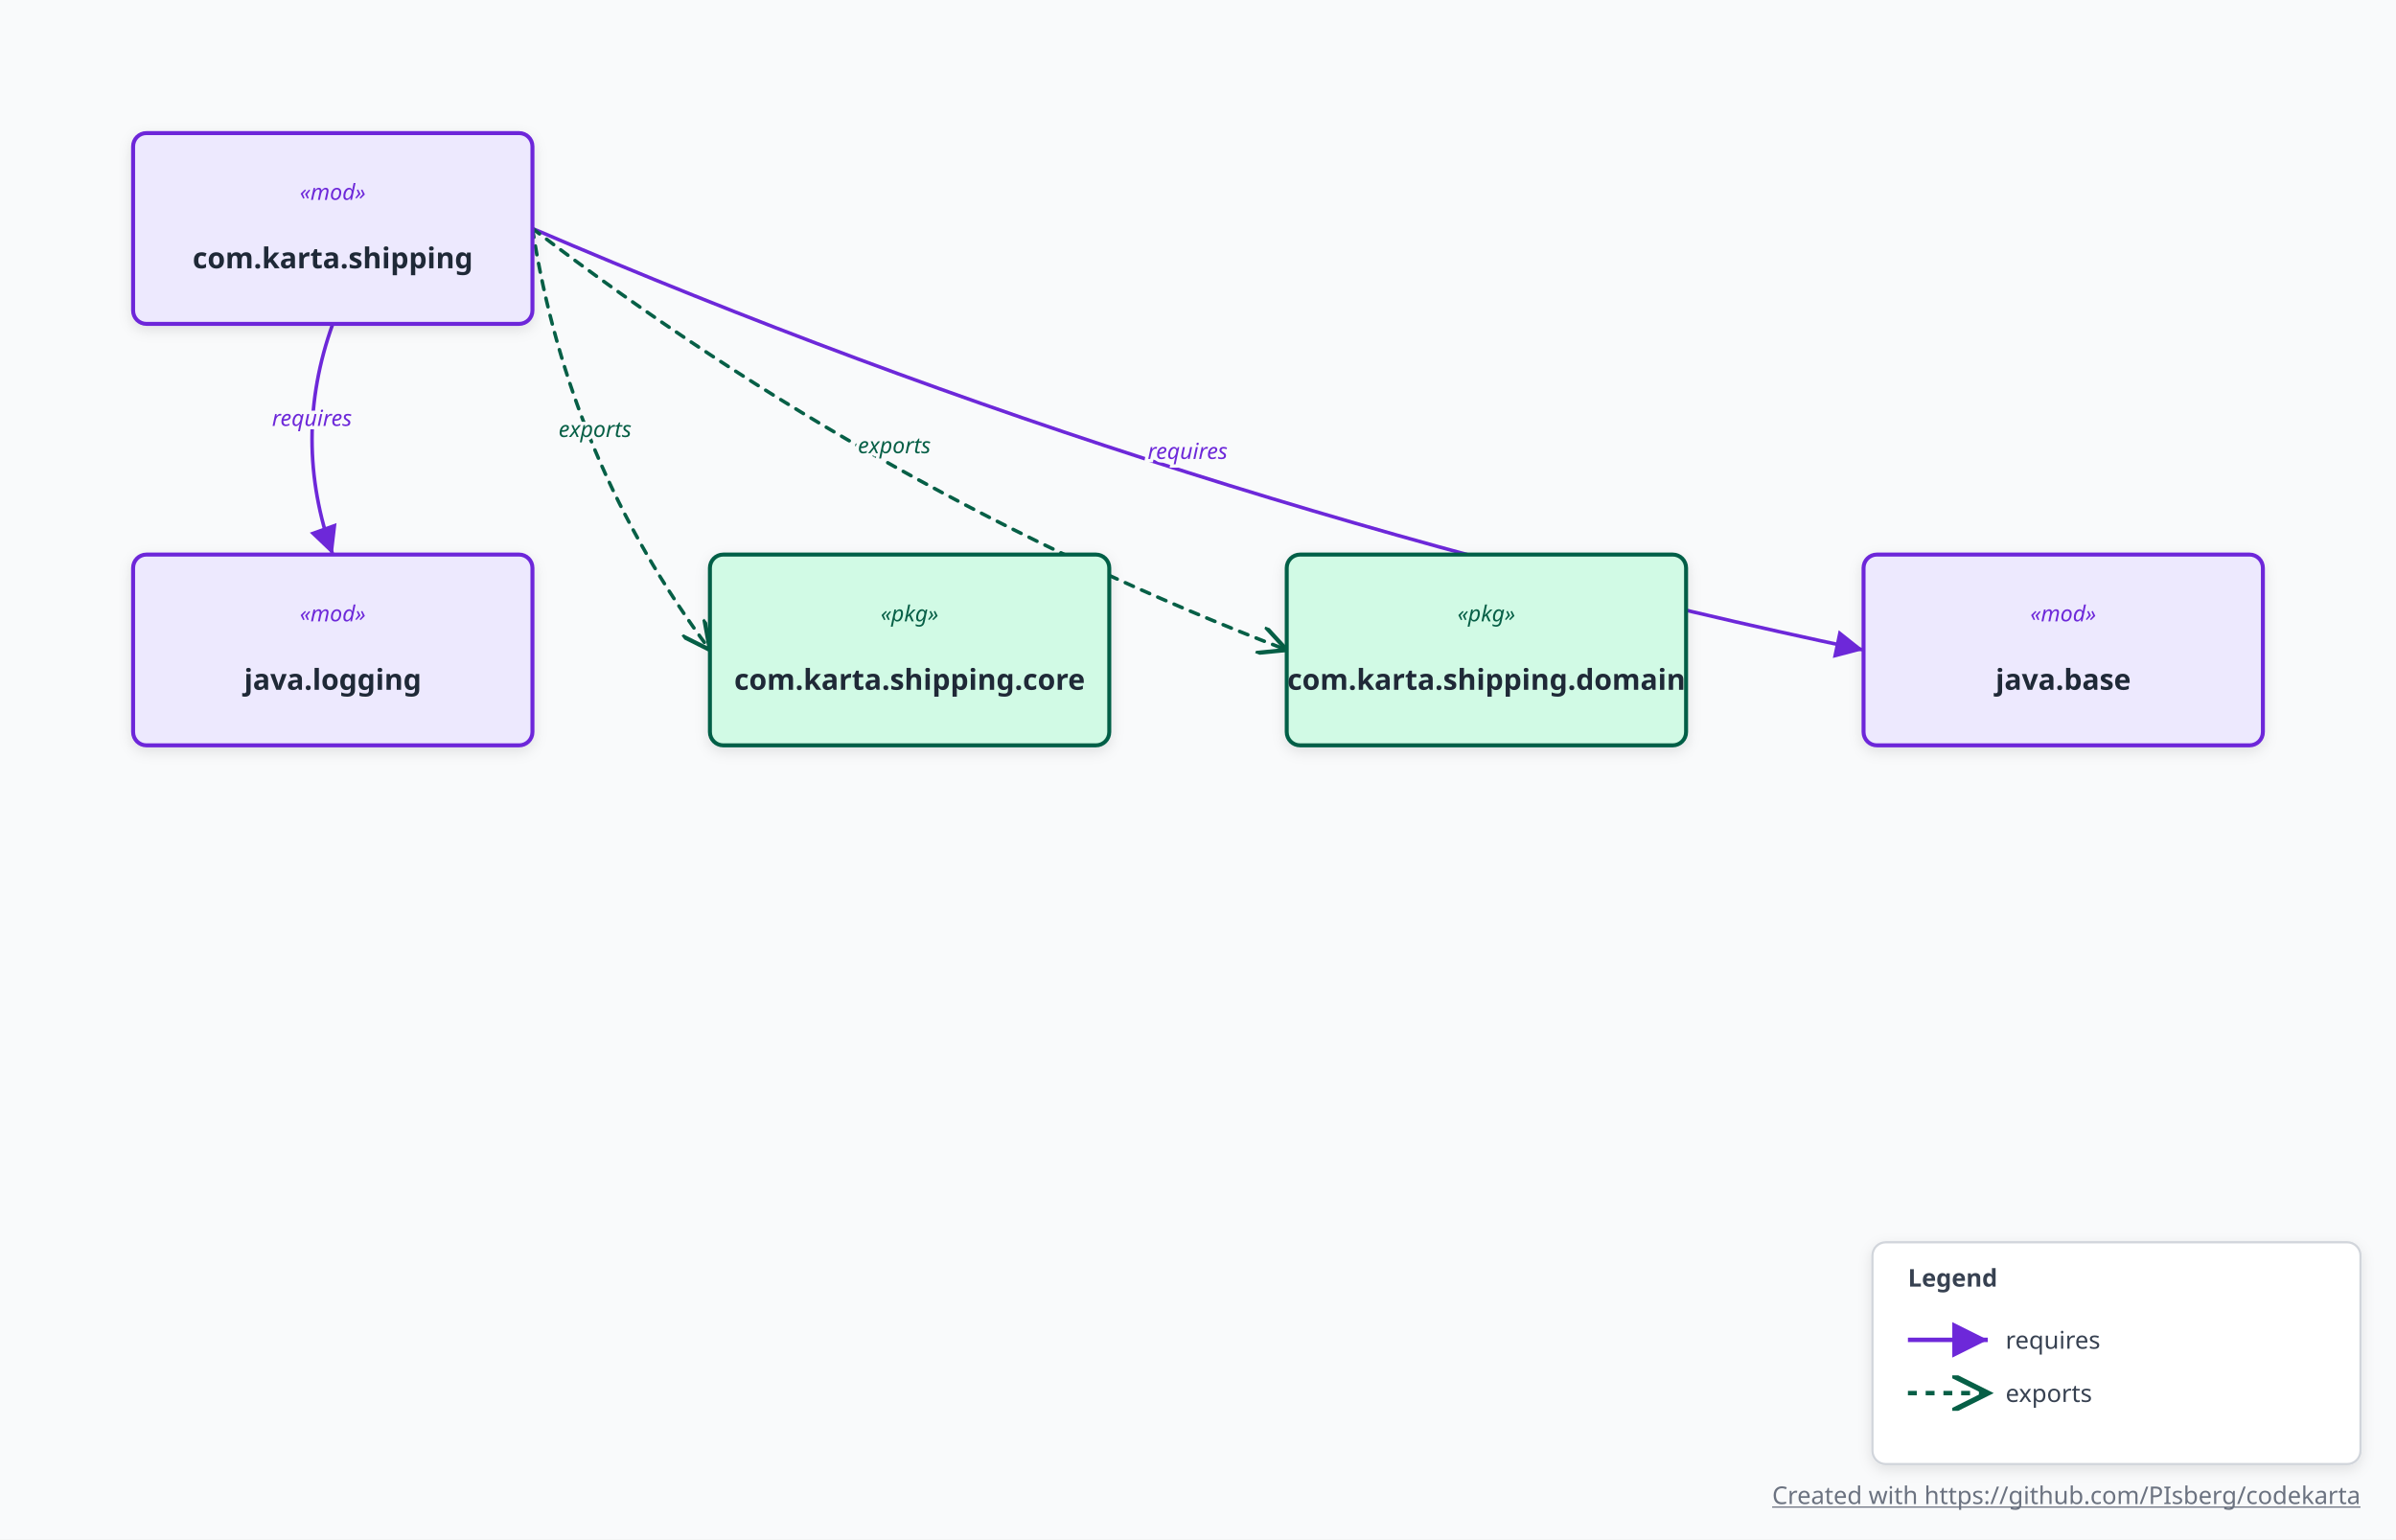
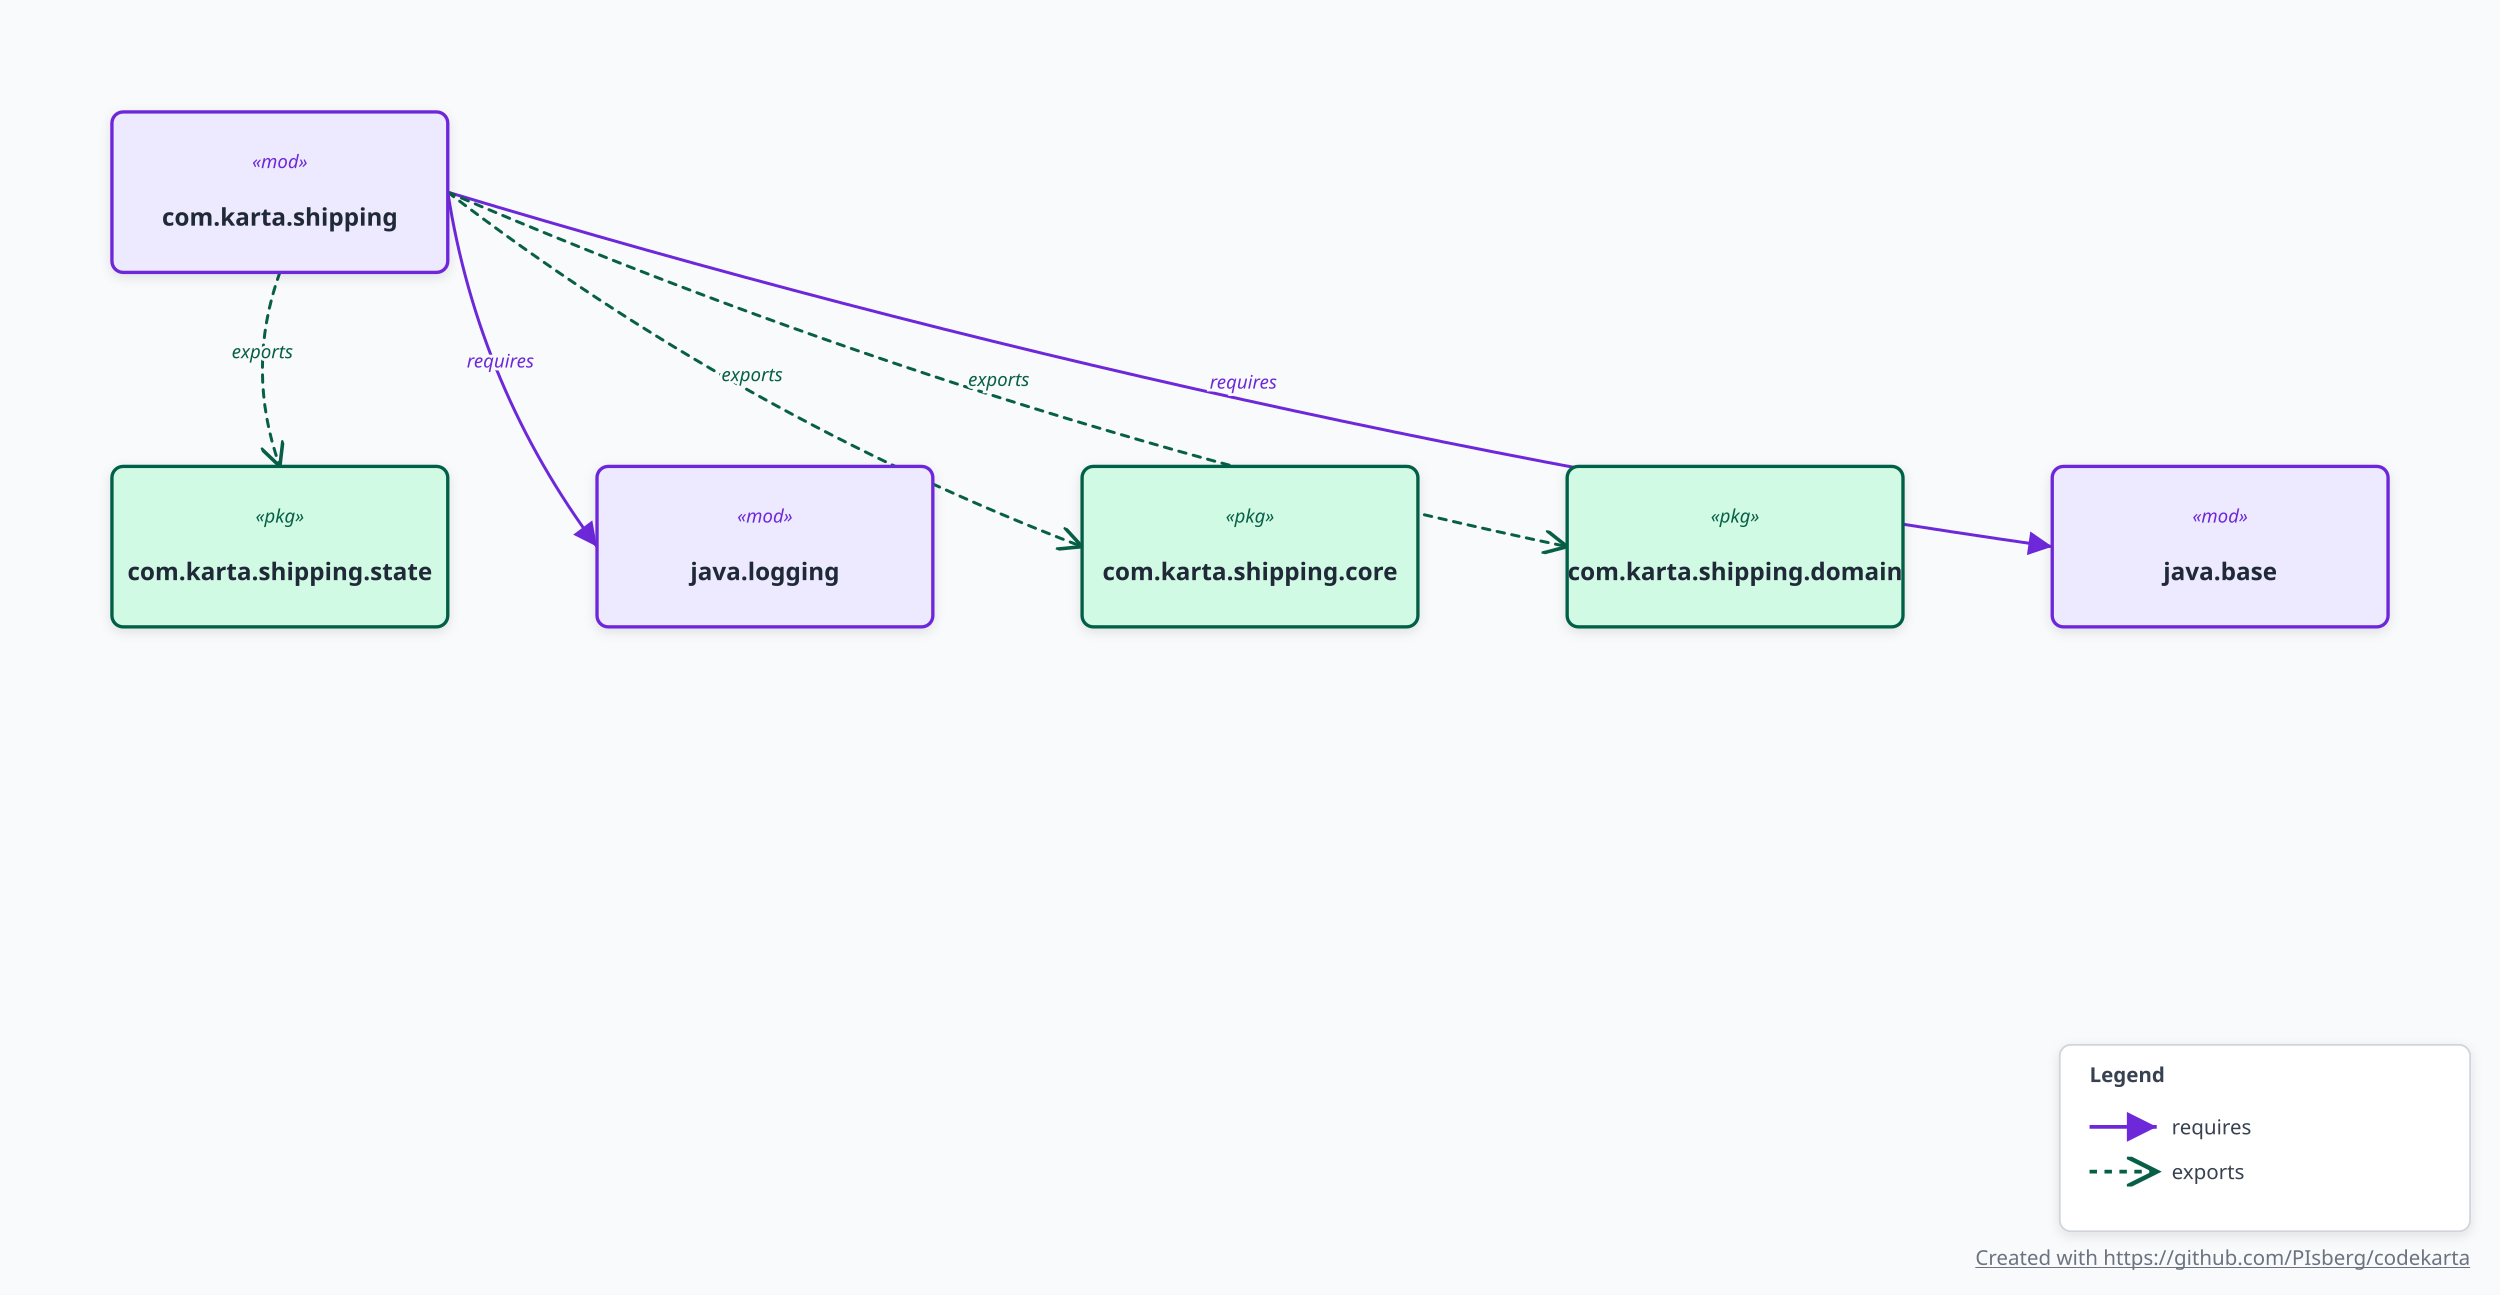
- <svg xmlns="http://www.w3.org/2000/svg" width="1080" height="694" viewBox="0 0 1080 694">
+ <svg xmlns="http://www.w3.org/2000/svg" width="1340" height="694" viewBox="0 0 1340 694">
  <defs>
    <style>
svg { font-family: -apple-system, BlinkMacSystemFont, 'Segoe UI', sans-serif; }
.node-rect { transition: filter 0.15s; }
.node-rect:hover { stroke-width: 2.5 !important; }
.edge-line { stroke-linecap: round; stroke-linejoin: round; }
.edge-label { paint-order: stroke; stroke: #f9fafb; stroke-width: 3; }
.diagram-attribution { fill: #6b7280; text-decoration: underline; }
.diagram-attribution:hover { fill: #374151; text-decoration: underline; }
.group-rect { }
.node-label { pointer-events: none; }
</style>
    <filter id="nodeShadow" x="-15%" y="-15%" width="130%" height="130%">
      <feDropShadow dx="0" dy="2" stdDeviation="3" flood-color="#0000001a" />
    </filter>
    <marker id="marker-filled-6d28d9" markerWidth="10" markerHeight="8" refX="8" refY="4" orient="auto">
      <path d="M0,0 L8,4 L0,8 Z" fill="#6d28d9" />
    </marker>
    <marker id="marker-open-065f46" markerWidth="10" markerHeight="8" refX="8" refY="4" orient="auto">
      <path d="M0,0 L8,4 L0,8" fill="none" stroke="#065f46" stroke-width="1.2" />
    </marker>
  </defs>
-   <rect width="1080" height="694" fill="#f9fafb" />
-   <path class="edge-line" d="M240.0 103.0 Q530.5 227.9 840.0 293.0" fill="none" stroke="#6d28d9" stroke-width="1.6" marker-end="url(#marker-filled-6d28d9)" />
-   <text class="edge-label" x="535.3" y="206.9" text-anchor="middle" font-family="sans-serif" font-size="10" fill="#6d28d9" font-style="italic">requires</text>
-   <path class="edge-line" d="M150.0 146.0 Q131.3 198.0 150.0 250.0" fill="none" stroke="#6d28d9" stroke-width="1.6" marker-end="url(#marker-filled-6d28d9)" />
-   <text class="edge-label" x="140.6" y="192.0" text-anchor="middle" font-family="sans-serif" font-size="10" fill="#6d28d9" font-style="italic">requires</text>
+   <rect width="1340" height="694" fill="#f9fafb" />
+   <path class="edge-line" d="M240.0 103.0 Q662.8 230.5 1100.0 293.0" fill="none" stroke="#6d28d9" stroke-width="1.6" marker-end="url(#marker-filled-6d28d9)" />
+   <text class="edge-label" x="666.4" y="208.3" text-anchor="middle" font-family="sans-serif" font-size="10" fill="#6d28d9" font-style="italic">requires</text>
+   <path class="edge-line" d="M240.0 103.0 Q256.4 207.9 320.0 293.0" fill="none" stroke="#6d28d9" stroke-width="1.6" marker-end="url(#marker-filled-6d28d9)" />
+   <text class="edge-label" x="268.2" y="197.0" text-anchor="middle" font-family="sans-serif" font-size="10" fill="#6d28d9" font-style="italic">requires</text>
+   <path class="edge-line" d="M240.0 103.0 Q530.5 227.9 840.0 293.0" fill="none" stroke="#065f46" stroke-width="1.6" stroke-dasharray="4,4" marker-end="url(#marker-open-065f46)" />
+   <text class="edge-label" x="535.3" y="206.9" text-anchor="middle" font-family="sans-serif" font-size="10" fill="#065f46" font-style="italic">exports</text>
  <path class="edge-line" d="M240.0 103.0 Q396.3 222.6 580.0 293.0" fill="none" stroke="#065f46" stroke-width="1.6" stroke-dasharray="4,4" marker-end="url(#marker-open-065f46)" />
  <text class="edge-label" x="403.1" y="204.3" text-anchor="middle" font-family="sans-serif" font-size="10" fill="#065f46" font-style="italic">exports</text>
-   <path class="edge-line" d="M240.0 103.0 Q256.4 207.9 320.0 293.0" fill="none" stroke="#065f46" stroke-width="1.6" stroke-dasharray="4,4" marker-end="url(#marker-open-065f46)" />
-   <text class="edge-label" x="268.2" y="197.0" text-anchor="middle" font-family="sans-serif" font-size="10" fill="#065f46" font-style="italic">exports</text>
+   <path class="edge-line" d="M150.0 146.0 Q131.3 198.0 150.0 250.0" fill="none" stroke="#065f46" stroke-width="1.6" stroke-dasharray="4,4" marker-end="url(#marker-open-065f46)" />
+   <text class="edge-label" x="140.6" y="192.0" text-anchor="middle" font-family="sans-serif" font-size="10" fill="#065f46" font-style="italic">exports</text>
  <g id="com.karta.shipping">
-     <rect class="node-rect" x="60.0" y="60.0" width="180.0" height="86.0" rx="6" fill="#ede9fe" stroke="#6d28d9" stroke-width="1.8" filter="url(#nodeShadow)" />
+     <rect class="node-rect" x="60.0" y="60.0" width="180.0" height="86.0" rx="6.0" fill="#ede9fe" stroke="#6d28d9" stroke-width="1.8" filter="url(#nodeShadow)" />
    <text class="node-label" x="150.0" y="90.1" text-anchor="middle" font-family="sans-serif" font-size="10" fill="#6d28d9" font-style="italic">«mod»</text>
    <text class="node-label" x="150.0" y="115.9" text-anchor="middle" dominant-baseline="central" font-family="sans-serif" font-size="13" font-weight="bold" fill="#1f2937">com.karta.shipping</text>
  </g>
  <g id="java.base">
-     <rect class="node-rect" x="840.0" y="250.0" width="180.0" height="86.0" rx="6" fill="#ede9fe" stroke="#6d28d9" stroke-width="1.8" filter="url(#nodeShadow)" />
-     <text class="node-label" x="930.0" y="280.1" text-anchor="middle" font-family="sans-serif" font-size="10" fill="#6d28d9" font-style="italic">«mod»</text>
-     <text class="node-label" x="930.0" y="305.9" text-anchor="middle" dominant-baseline="central" font-family="sans-serif" font-size="13" font-weight="bold" fill="#1f2937">java.base</text>
+     <rect class="node-rect" x="1100.0" y="250.0" width="180.0" height="86.0" rx="6.0" fill="#ede9fe" stroke="#6d28d9" stroke-width="1.8" filter="url(#nodeShadow)" />
+     <text class="node-label" x="1190.0" y="280.1" text-anchor="middle" font-family="sans-serif" font-size="10" fill="#6d28d9" font-style="italic">«mod»</text>
+     <text class="node-label" x="1190.0" y="305.9" text-anchor="middle" dominant-baseline="central" font-family="sans-serif" font-size="13" font-weight="bold" fill="#1f2937">java.base</text>
  </g>
  <g id="java.logging">
-     <rect class="node-rect" x="60.0" y="250.0" width="180.0" height="86.0" rx="6" fill="#ede9fe" stroke="#6d28d9" stroke-width="1.8" filter="url(#nodeShadow)" />
-     <text class="node-label" x="150.0" y="280.1" text-anchor="middle" font-family="sans-serif" font-size="10" fill="#6d28d9" font-style="italic">«mod»</text>
-     <text class="node-label" x="150.0" y="305.9" text-anchor="middle" dominant-baseline="central" font-family="sans-serif" font-size="13" font-weight="bold" fill="#1f2937">java.logging</text>
+     <rect class="node-rect" x="320.0" y="250.0" width="180.0" height="86.0" rx="6.0" fill="#ede9fe" stroke="#6d28d9" stroke-width="1.8" filter="url(#nodeShadow)" />
+     <text class="node-label" x="410.0" y="280.1" text-anchor="middle" font-family="sans-serif" font-size="10" fill="#6d28d9" font-style="italic">«mod»</text>
+     <text class="node-label" x="410.0" y="305.9" text-anchor="middle" dominant-baseline="central" font-family="sans-serif" font-size="13" font-weight="bold" fill="#1f2937">java.logging</text>
  </g>
  <g id="com.karta.shipping.domain">
-     <rect class="node-rect" x="580.0" y="250.0" width="180.0" height="86.0" rx="6" fill="#d1fae5" stroke="#065f46" stroke-width="1.8" filter="url(#nodeShadow)" />
-     <text class="node-label" x="670.0" y="280.1" text-anchor="middle" font-family="sans-serif" font-size="10" fill="#065f46" font-style="italic">«pkg»</text>
-     <text class="node-label" x="670.0" y="305.9" text-anchor="middle" dominant-baseline="central" font-family="sans-serif" font-size="13" font-weight="bold" fill="#1f2937">com.karta.shipping.domain</text>
+     <rect class="node-rect" x="840.0" y="250.0" width="180.0" height="86.0" rx="6.0" fill="#d1fae5" stroke="#065f46" stroke-width="1.8" filter="url(#nodeShadow)" />
+     <text class="node-label" x="930.0" y="280.1" text-anchor="middle" font-family="sans-serif" font-size="10" fill="#065f46" font-style="italic">«pkg»</text>
+     <text class="node-label" x="930.0" y="305.9" text-anchor="middle" dominant-baseline="central" font-family="sans-serif" font-size="13" font-weight="bold" fill="#1f2937">com.karta.shipping.domain</text>
  </g>
  <g id="com.karta.shipping.core">
-     <rect class="node-rect" x="320.0" y="250.0" width="180.0" height="86.0" rx="6" fill="#d1fae5" stroke="#065f46" stroke-width="1.8" filter="url(#nodeShadow)" />
-     <text class="node-label" x="410.0" y="280.1" text-anchor="middle" font-family="sans-serif" font-size="10" fill="#065f46" font-style="italic">«pkg»</text>
-     <text class="node-label" x="410.0" y="305.9" text-anchor="middle" dominant-baseline="central" font-family="sans-serif" font-size="13" font-weight="bold" fill="#1f2937">com.karta.shipping.core</text>
+     <rect class="node-rect" x="580.0" y="250.0" width="180.0" height="86.0" rx="6.0" fill="#d1fae5" stroke="#065f46" stroke-width="1.8" filter="url(#nodeShadow)" />
+     <text class="node-label" x="670.0" y="280.1" text-anchor="middle" font-family="sans-serif" font-size="10" fill="#065f46" font-style="italic">«pkg»</text>
+     <text class="node-label" x="670.0" y="305.9" text-anchor="middle" dominant-baseline="central" font-family="sans-serif" font-size="13" font-weight="bold" fill="#1f2937">com.karta.shipping.core</text>
  </g>
-   <rect x="844.0" y="560.0" width="220.0" height="100.0" rx="6" fill="#ffffff" stroke="#d1d5db" stroke-width="1" filter="url(#nodeShadow)" />
-   <text x="860.0" y="580.0" font-family="sans-serif" font-size="11" font-weight="bold" fill="#374151">Legend</text>
-   <line x1="860.0" y1="604.0" x2="896.0" y2="604.0" stroke="#6d28d9" stroke-width="2" marker-end="url(#marker-filled-6d28d9)" />
-   <text x="904.0" y="608.0" font-family="sans-serif" font-size="11" fill="#374151">requires</text>
-   <line x1="860.0" y1="628.0" x2="896.0" y2="628.0" stroke="#065f46" stroke-width="2" stroke-dasharray="4,4" marker-end="url(#marker-open-065f46)" />
-   <text x="904.0" y="632.0" font-family="sans-serif" font-size="11" fill="#374151">exports</text>
+   <g id="com.karta.shipping.state">
+     <rect class="node-rect" x="60.0" y="250.0" width="180.0" height="86.0" rx="6.0" fill="#d1fae5" stroke="#065f46" stroke-width="1.8" filter="url(#nodeShadow)" />
+     <text class="node-label" x="150.0" y="280.1" text-anchor="middle" font-family="sans-serif" font-size="10" fill="#065f46" font-style="italic">«pkg»</text>
+     <text class="node-label" x="150.0" y="305.9" text-anchor="middle" dominant-baseline="central" font-family="sans-serif" font-size="13" font-weight="bold" fill="#1f2937">com.karta.shipping.state</text>
+   </g>
+   <rect x="1104.0" y="560.0" width="220.0" height="100.0" rx="6" fill="#ffffff" stroke="#d1d5db" stroke-width="1" filter="url(#nodeShadow)" />
+   <text x="1120.0" y="580.0" font-family="sans-serif" font-size="11" font-weight="bold" fill="#374151">Legend</text>
+   <line x1="1120.0" y1="604.0" x2="1156.0" y2="604.0" stroke="#6d28d9" stroke-width="2" marker-end="url(#marker-filled-6d28d9)" />
+   <text x="1164.0" y="608.0" font-family="sans-serif" font-size="11" fill="#374151">requires</text>
+   <line x1="1120.0" y1="628.0" x2="1156.0" y2="628.0" stroke="#065f46" stroke-width="2" stroke-dasharray="4,4" marker-end="url(#marker-open-065f46)" />
+   <text x="1164.0" y="632.0" font-family="sans-serif" font-size="11" fill="#374151">exports</text>
  <a class="diagram-attribution" href="https://github.com/PIsberg/codekarta" target="_blank" rel="noopener noreferrer">
-     <text x="1064.0" y="678.0" text-anchor="end" font-family="sans-serif" font-size="11" fill="#6b7280" text-decoration="underline">Created with https://github.com/PIsberg/codekarta</text>
+     <text x="1324.0" y="678.0" text-anchor="end" font-family="sans-serif" font-size="11" fill="#6b7280" text-decoration="underline">Created with https://github.com/PIsberg/codekarta</text>
  </a>
</svg>
